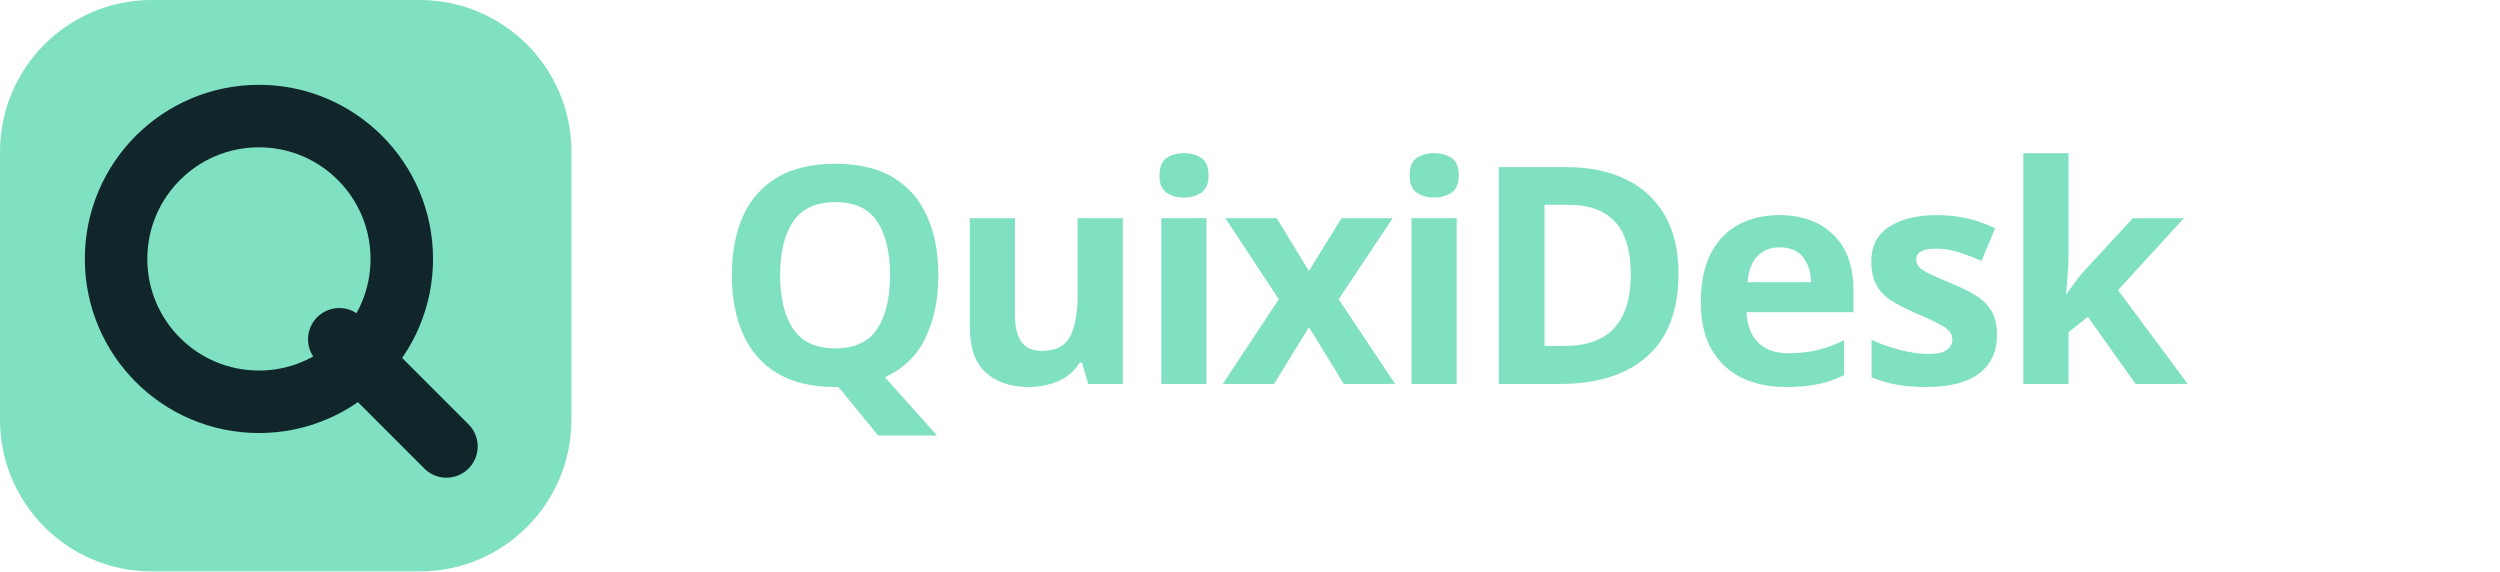
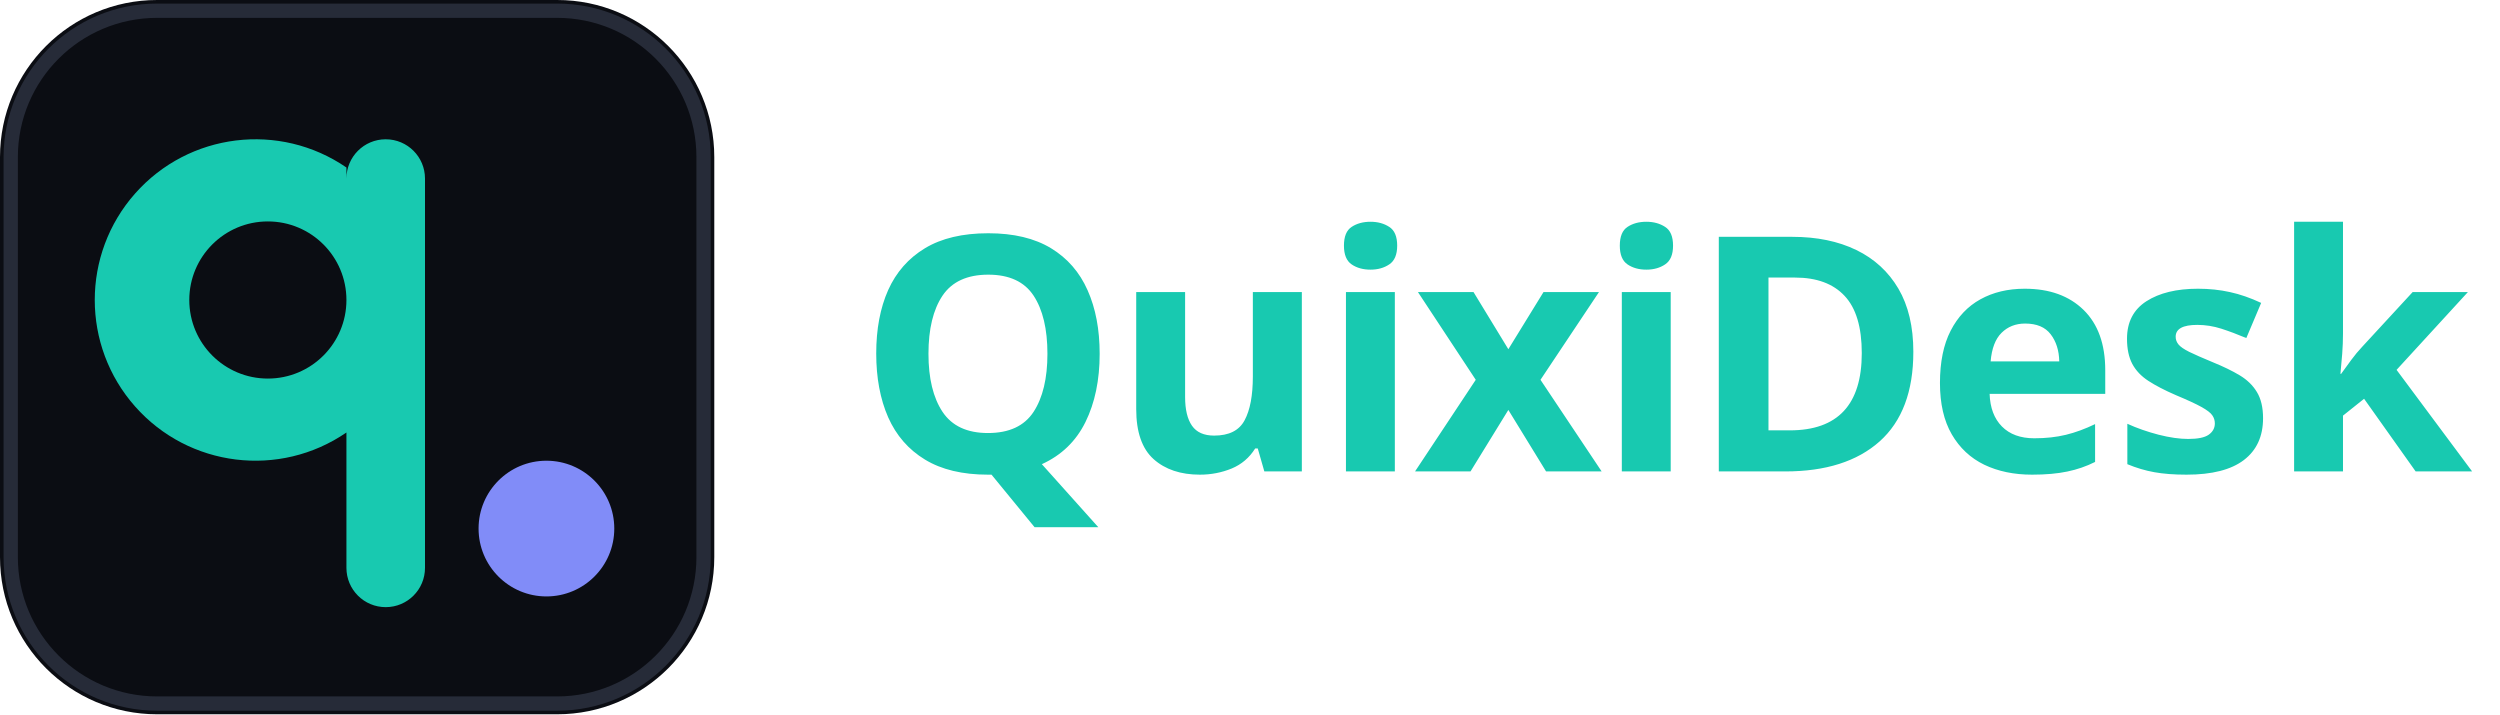
- <svg xmlns="http://www.w3.org/2000/svg" width="280" height="64" viewBox="0 0 280 64">
-   <rect width="64" height="64" rx="17" fill="#80e0c2" />
-   <circle cx="29" cy="29" r="16" fill="none" stroke="#10262b" stroke-width="7" />
-   <path d="m38 38 12 12" fill="none" stroke="#10262b" stroke-width="7" stroke-linecap="round" />
-   <text x="80" y="43" font-family="system-ui,sans-serif" font-weight="650" font-size="34" letter-spacing="-1" fill="#80e0c2">QuixiDesk</text>
+ <svg xmlns="http://www.w3.org/2000/svg" width="350" height="100" viewBox="0 0 350 100">
+   <rect width="100" height="100" rx="22" fill="#0B0D13" />
+   <rect x="1.5" y="1.5" width="97" height="97" rx="20.5" stroke="#262B38" stroke-width="2" fill="none" />
+   <path fill="#18C9B0" fill-rule="evenodd" clip-rule="evenodd" d="M 48.5 25 C 48.5 21.96 50.96 19.5 54 19.5 C 57.04 19.5 59.5 21.96 59.5 25 L 59.5 79.5 C 59.5 82.54 57.04 85 54 85 C 50.96 85 48.5 82.54 48.5 79.5 L 48.5 60.55 A 22.5 22.5 0 1 1 48.5 23.45 Z M 37.5 31 A 11 11 0 1 0 37.5 53 A 11 11 0 1 0 37.5 31 Z" />
+   <circle cx="76.5" cy="74" r="9.5" fill="#818CF8" />
+   <text x="120" y="66" font-family="system-ui,sans-serif" font-weight="650" font-size="46" letter-spacing="-1" fill="#18C9B0">QuixiDesk</text>
</svg>
